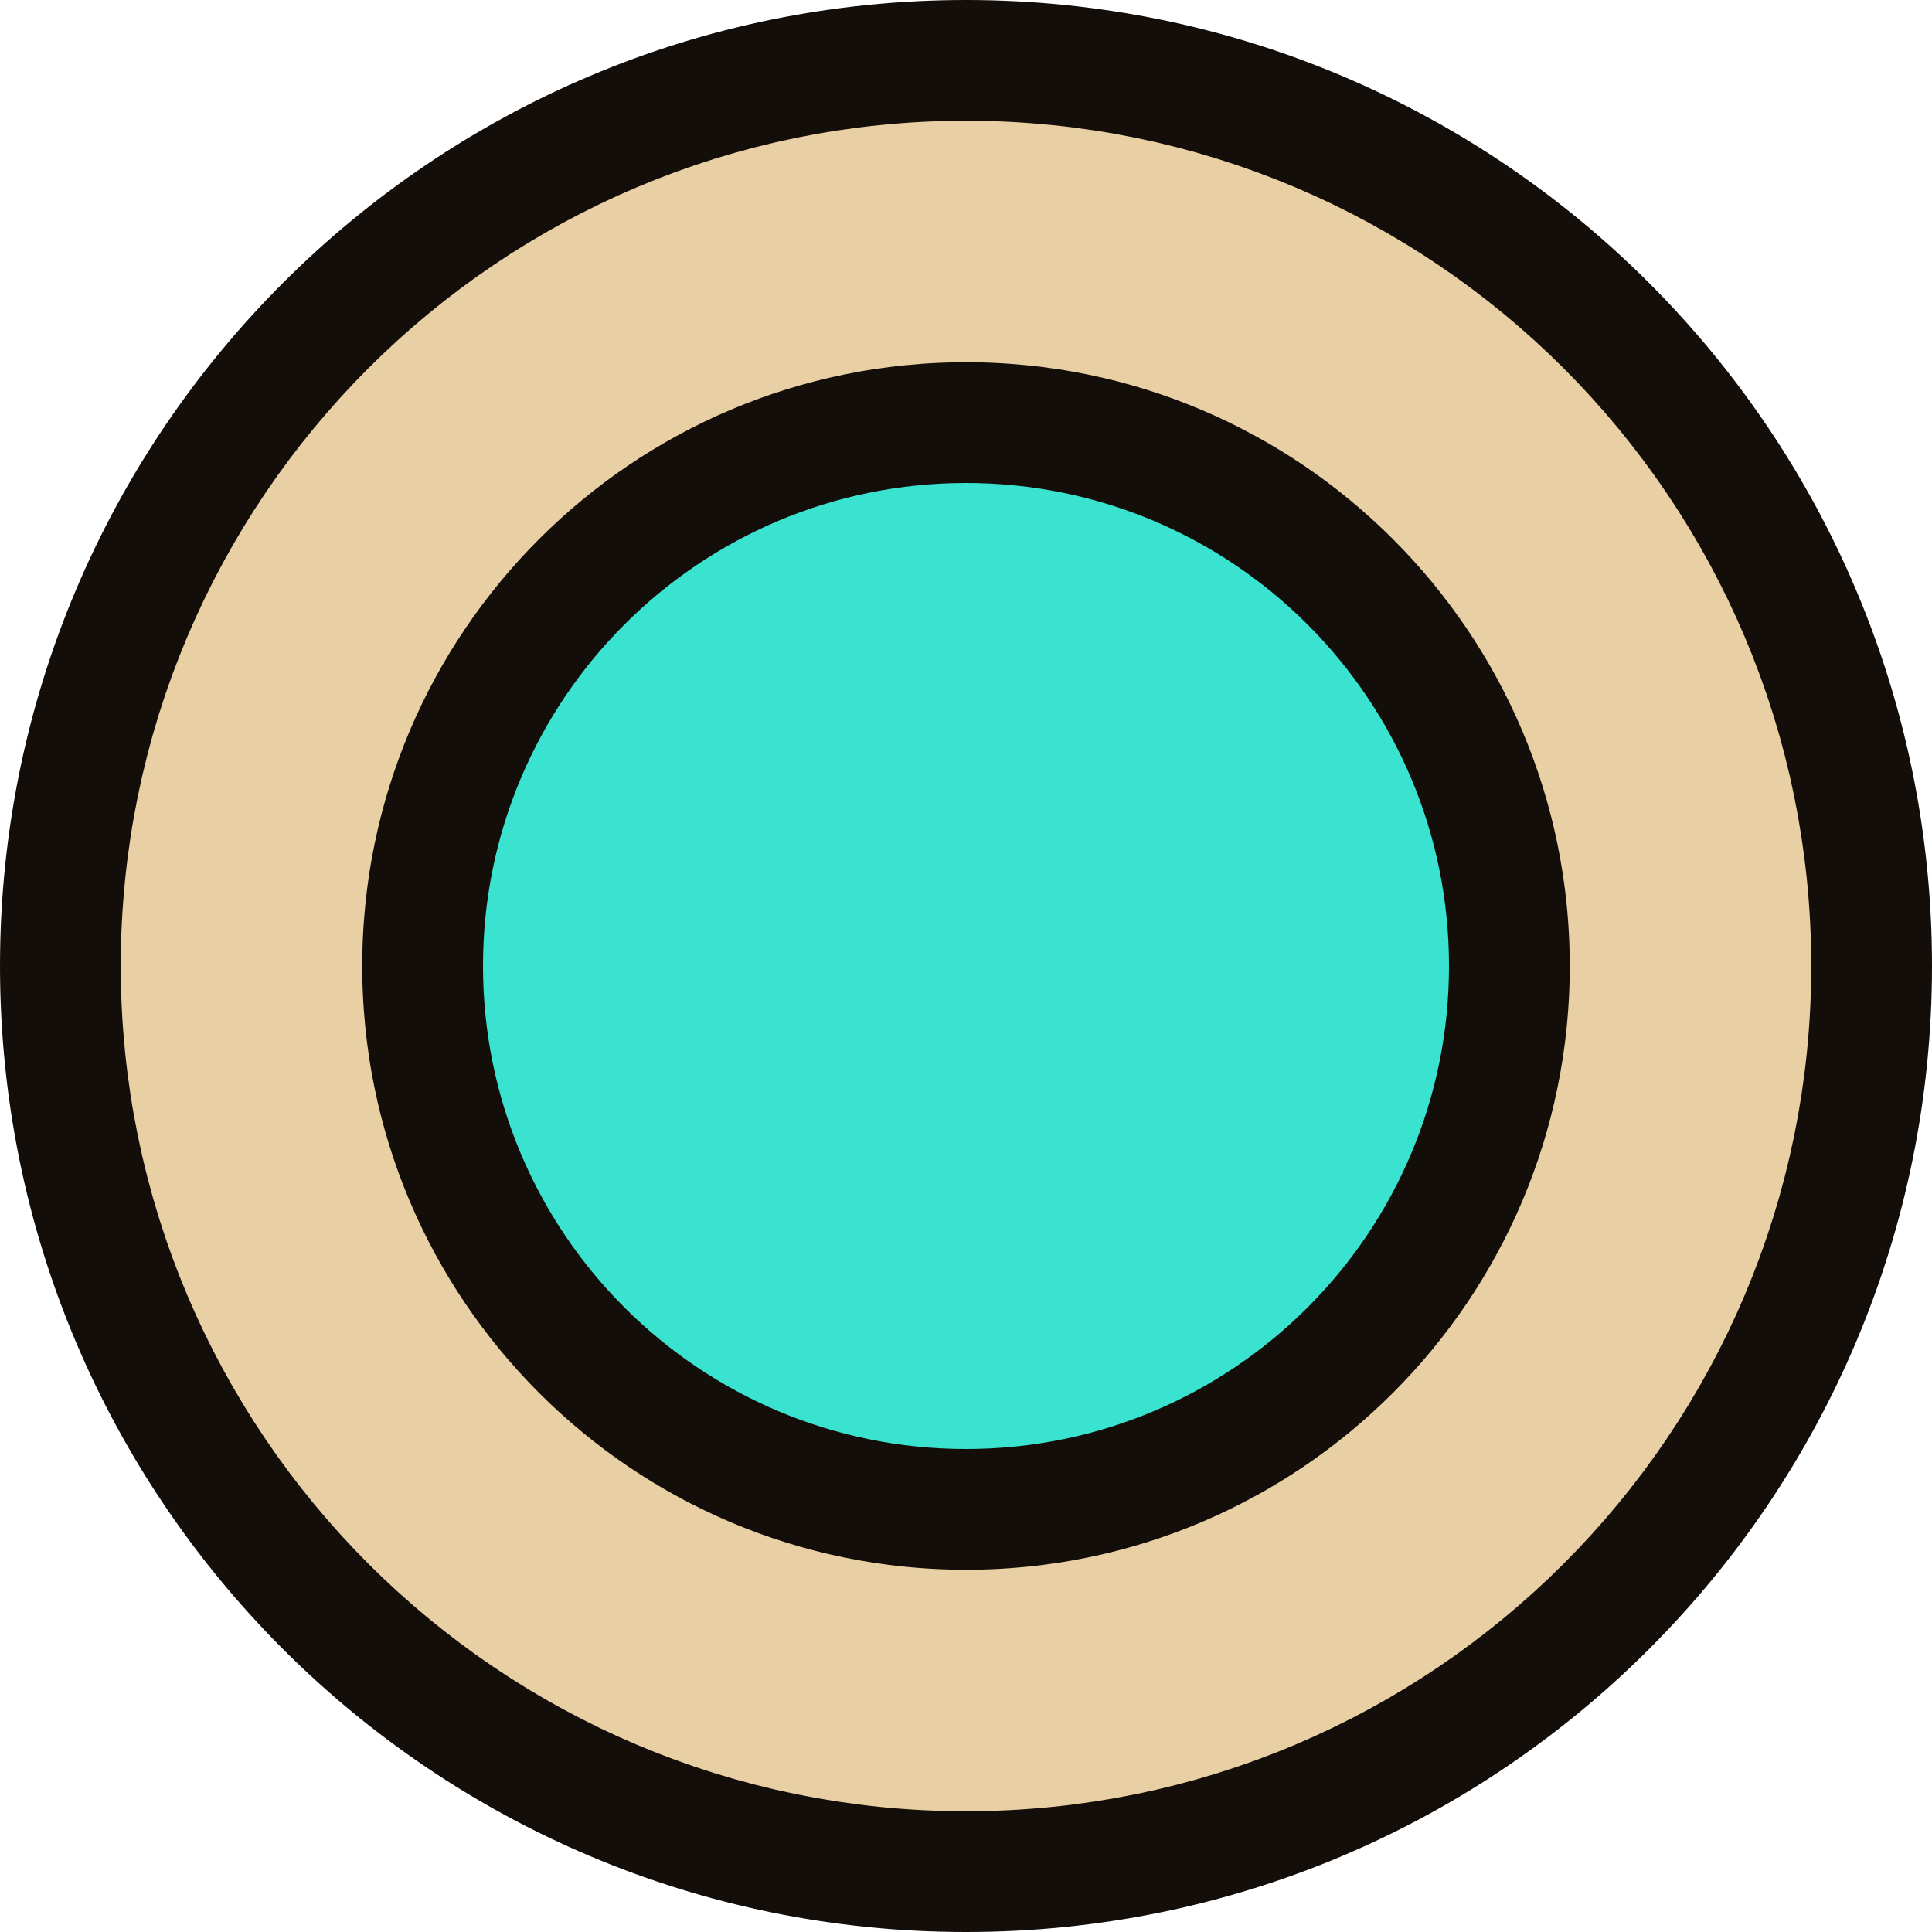
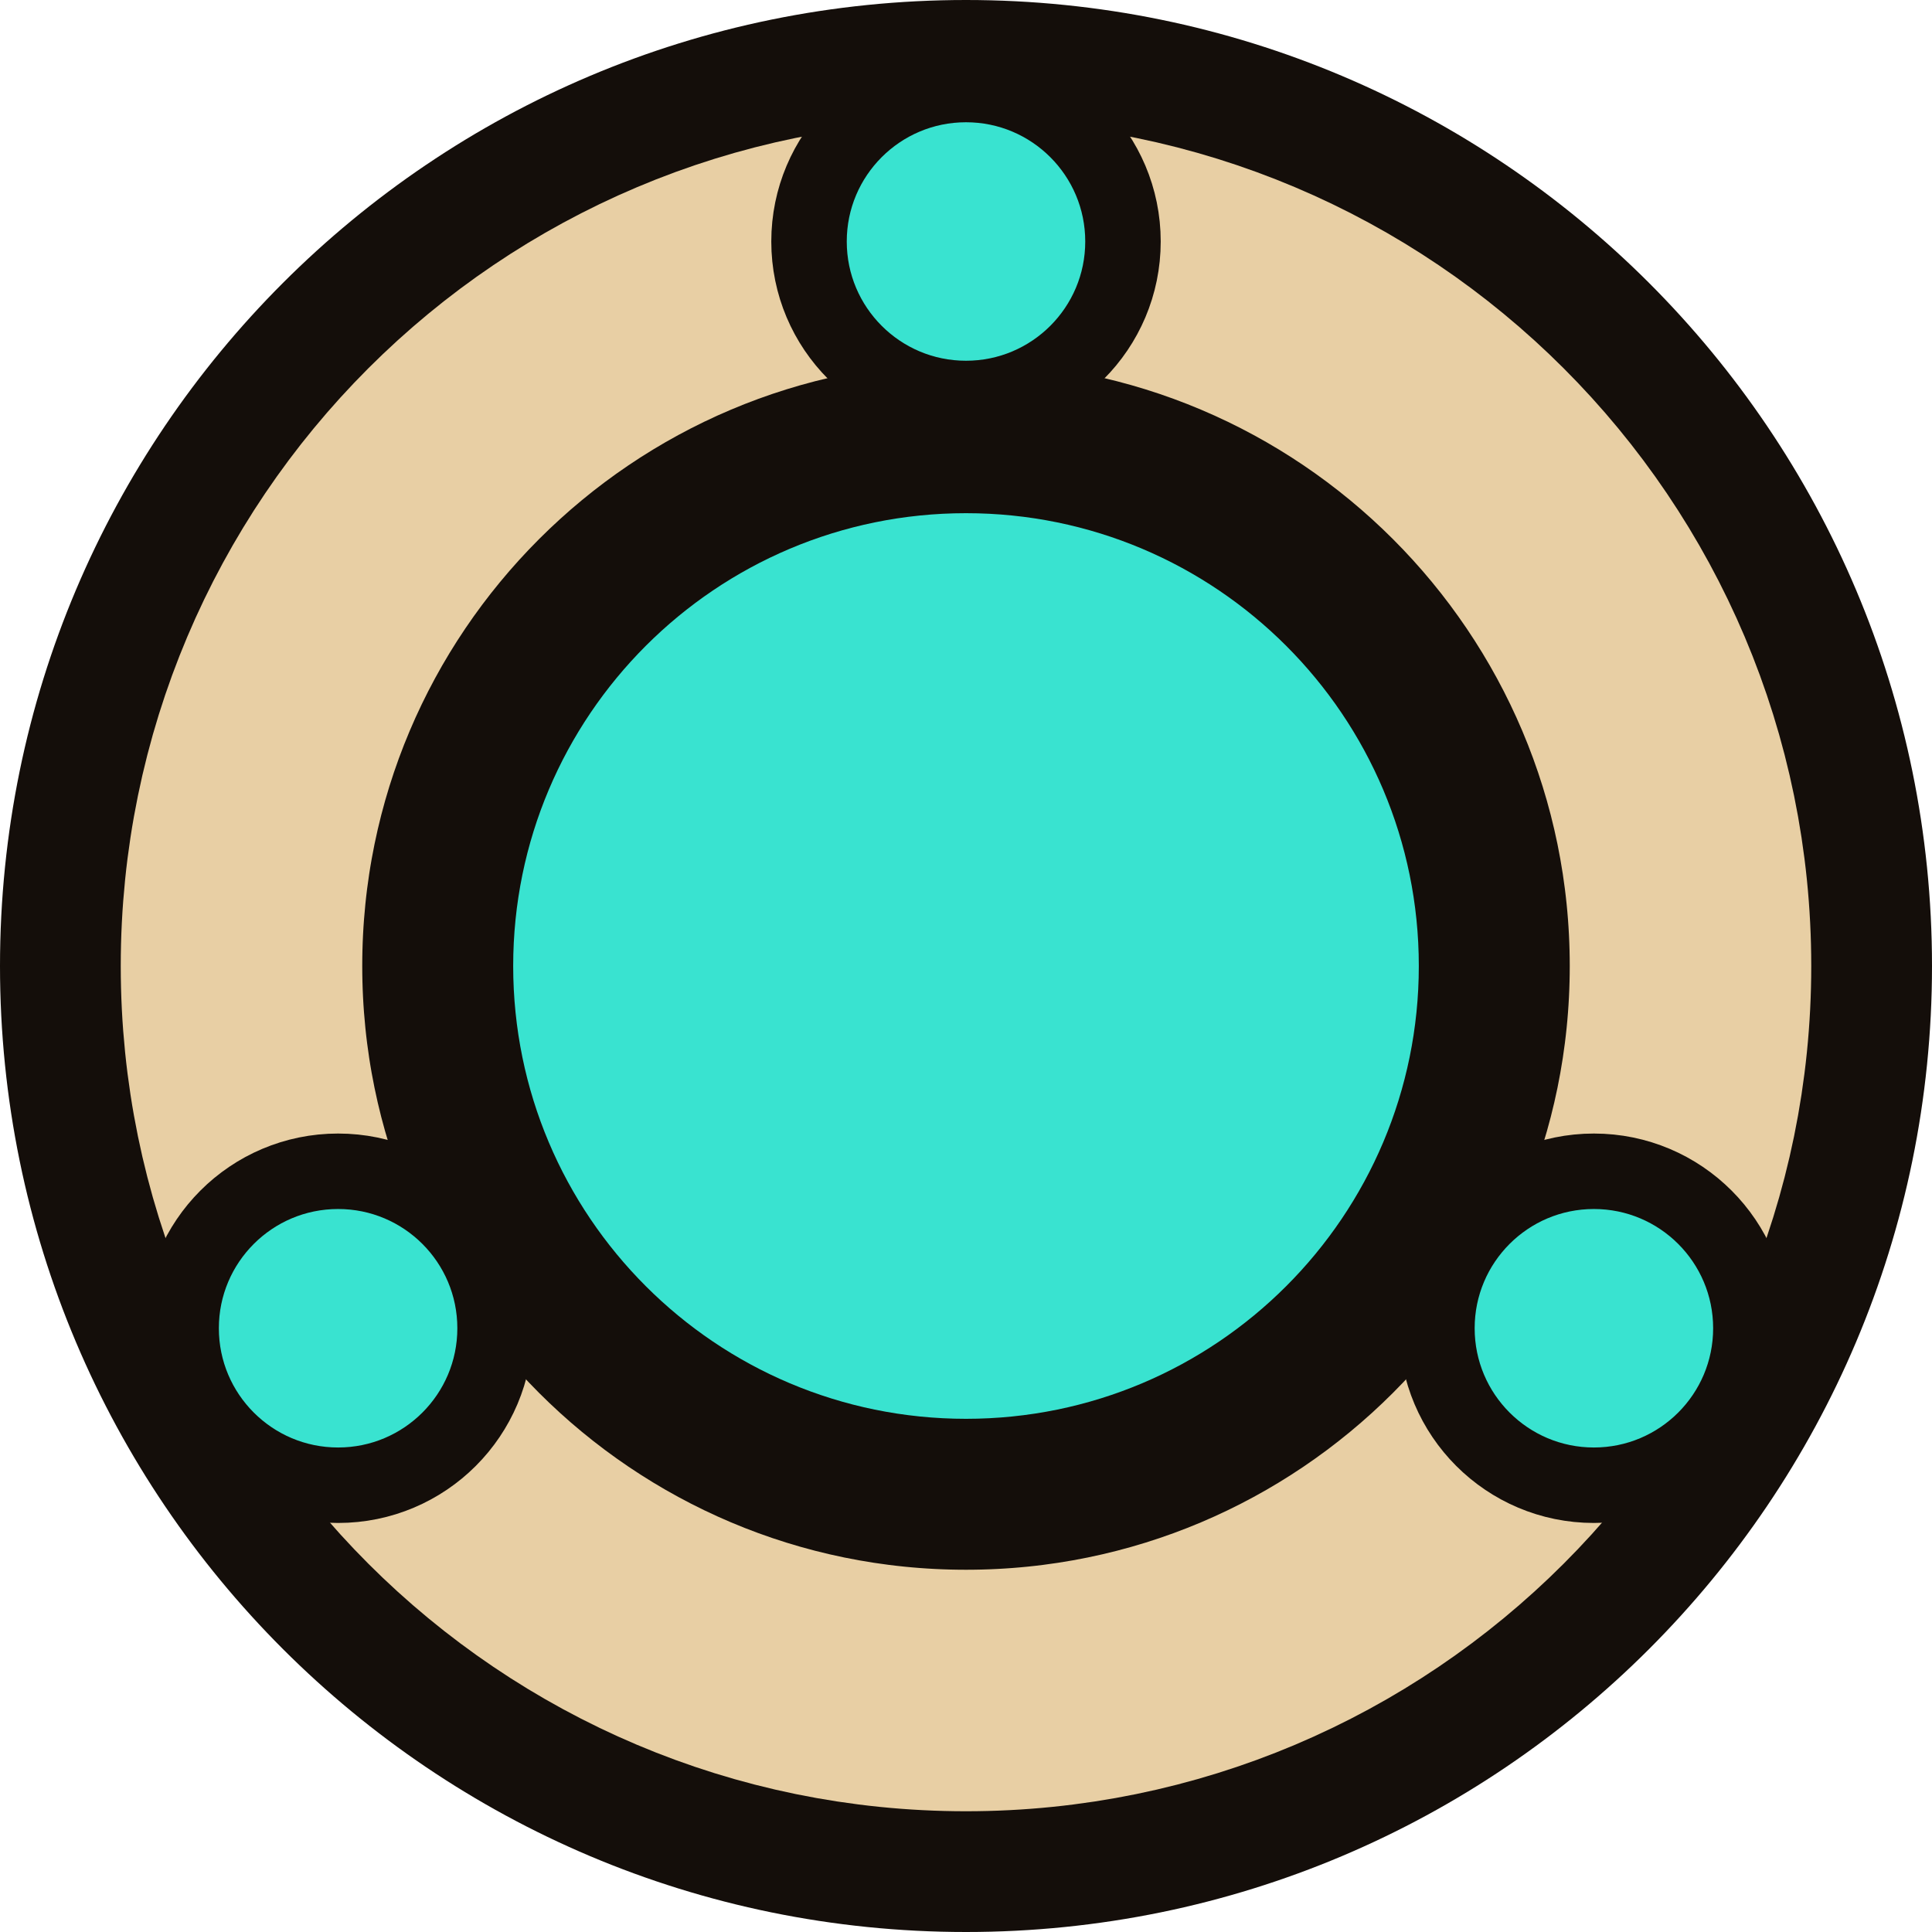
<svg xmlns="http://www.w3.org/2000/svg" viewBox="0 0 64 64">
  <circle cx="32" cy="32" r="32" fill="#140e0a" />
  <circle cx="32" cy="32" r="24" fill="none" stroke="#e8cfa4" stroke-width="8" />
-   <circle cx="32" cy="32" r="16" fill="#39e3d0" />
+   <circle cx="32" cy="32" r="15" fill="#39e3d0" />
+   <g fill="#39e3d0" stroke="#140e0a" stroke-width="2.5">
+     <circle cx="32" cy="8" r="5.2" />
+     <circle cx="52.8" cy="44" r="5.2" />
+     <circle cx="11.2" cy="44" r="5.2" />
+   </g>
</svg>
